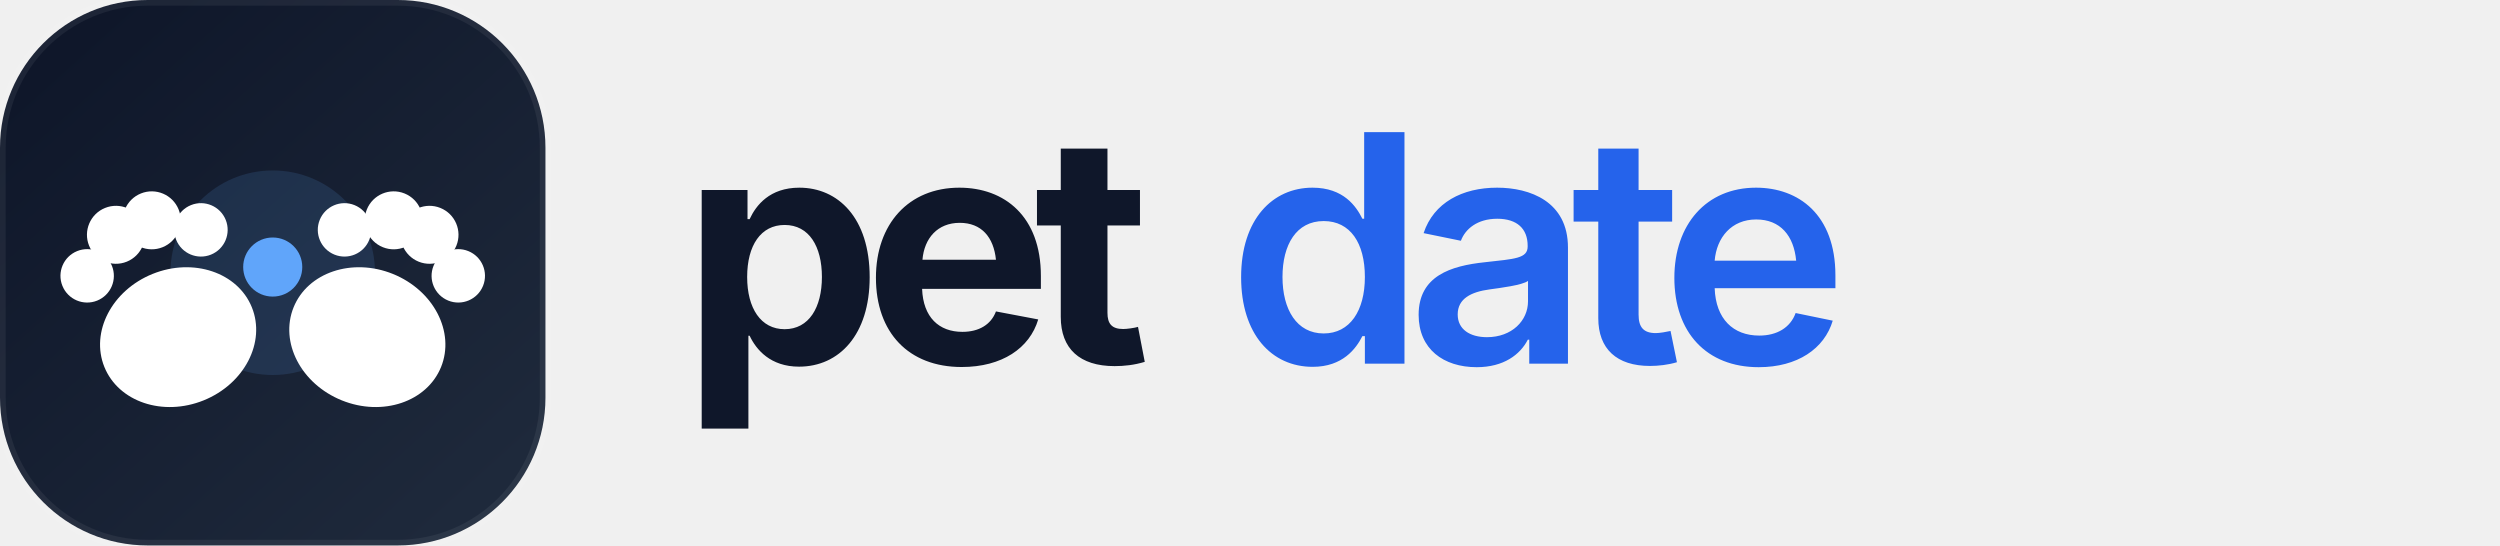
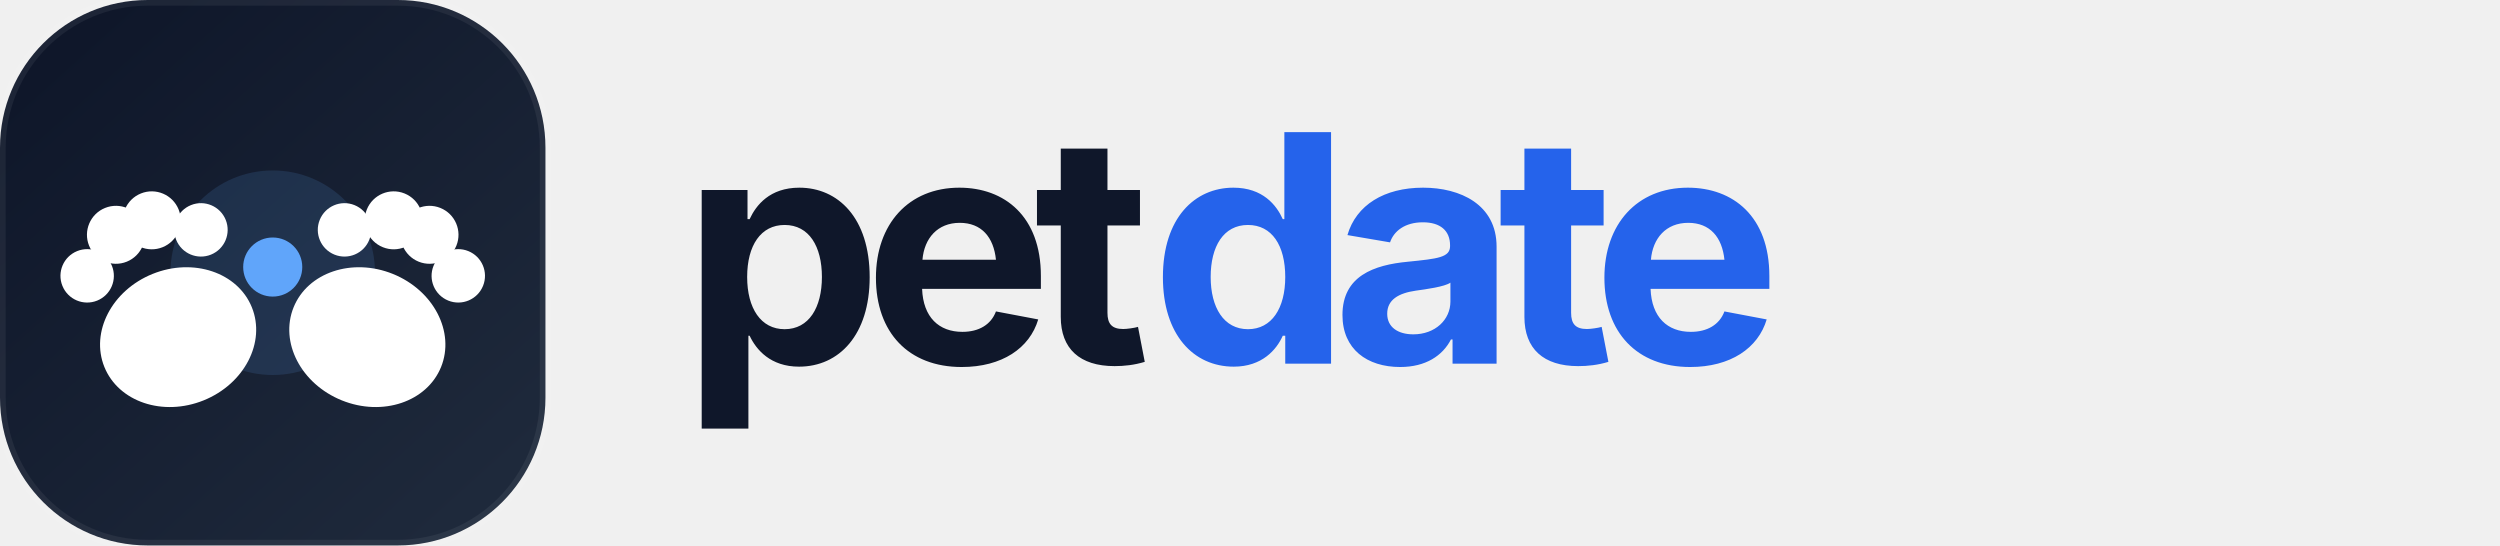
<svg xmlns="http://www.w3.org/2000/svg" viewBox="0 0 220 48" fill="none">
  <defs>
    <linearGradient id="surface" x1="6" y1="4" x2="42" y2="44" gradientUnits="userSpaceOnUse">
      <stop stop-color="#0f172a" />
      <stop offset="1" stop-color="#1e293b" />
    </linearGradient>
  </defs>
  <rect width="48" height="48" rx="13" fill="url(#surface)" stroke="rgba(255,255,255,0.06)" stroke-width="1" />
  <circle cx="24" cy="24" r="9" fill="#60a5fa" opacity="0.14" />
  <g fill="#fff" transform="translate(15 28) rotate(-22)">
    <circle cx="-5.4" cy="-6.2" r="2.35" />
    <circle cx="-1.7" cy="-8.6" r="2.55" />
    <circle cx="1.7" cy="-8.6" r="2.55" />
    <circle cx="5.4" cy="-6.2" r="2.35" />
    <ellipse cx="0" cy="1.8" rx="7" ry="6" />
  </g>
  <g fill="#fff" transform="translate(33 28) rotate(22) scale(-1 1)">
    <circle cx="-5.4" cy="-6.2" r="2.35" />
    <circle cx="-1.7" cy="-8.6" r="2.55" />
    <circle cx="1.7" cy="-8.6" r="2.55" />
    <circle cx="5.4" cy="-6.2" r="2.35" />
    <ellipse cx="0" cy="1.8" rx="7" ry="6" />
  </g>
  <circle cx="24" cy="23.5" r="2.6" fill="#60a5fa" />
-   <text x="60" y="32" font-family="Inter, system-ui, sans-serif" font-size="28" font-weight="700" letter-spacing="-0.06em" fill="#0f172a">pet</text>
-   <text x="108" y="32" font-family="Inter, system-ui, sans-serif" font-size="28" font-weight="600" letter-spacing="-0.06em" fill="#2563eb">date</text>
+   <text x="60" y="32" font-family="Inter, system-ui, sans-serif" font-size="28" font-weight="700" letter-spacing="-0.06em" fill="#0f172a">pet<tspan fill="#2563eb">date</tspan>
+   </text>
</svg>
